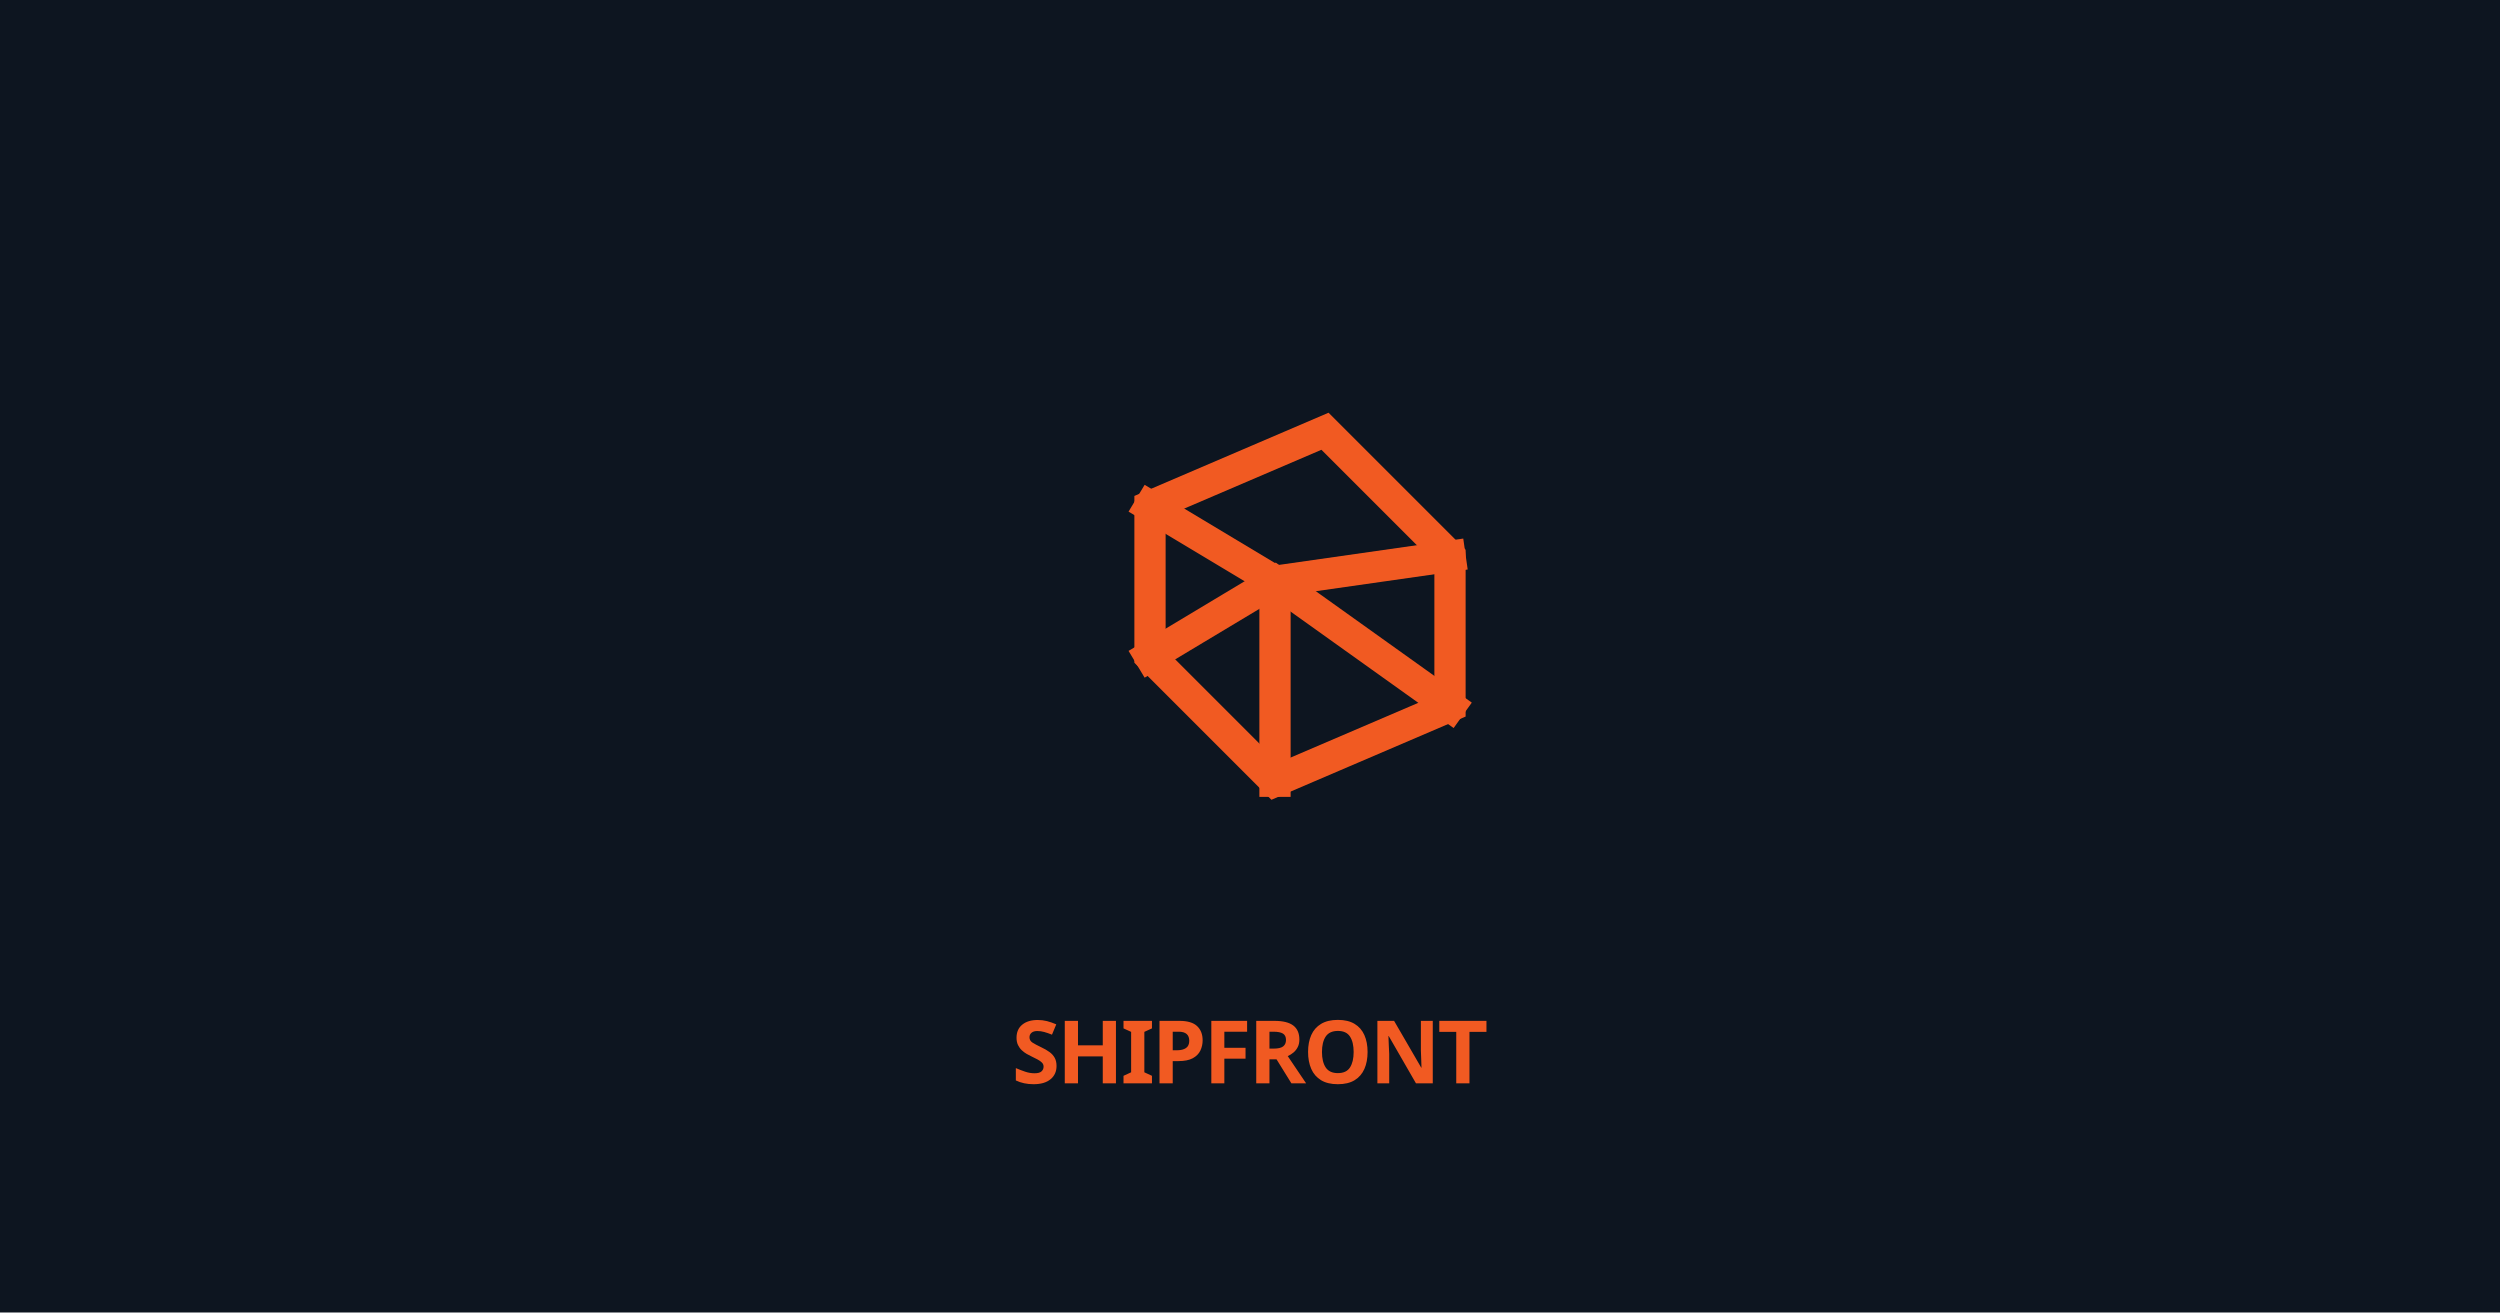
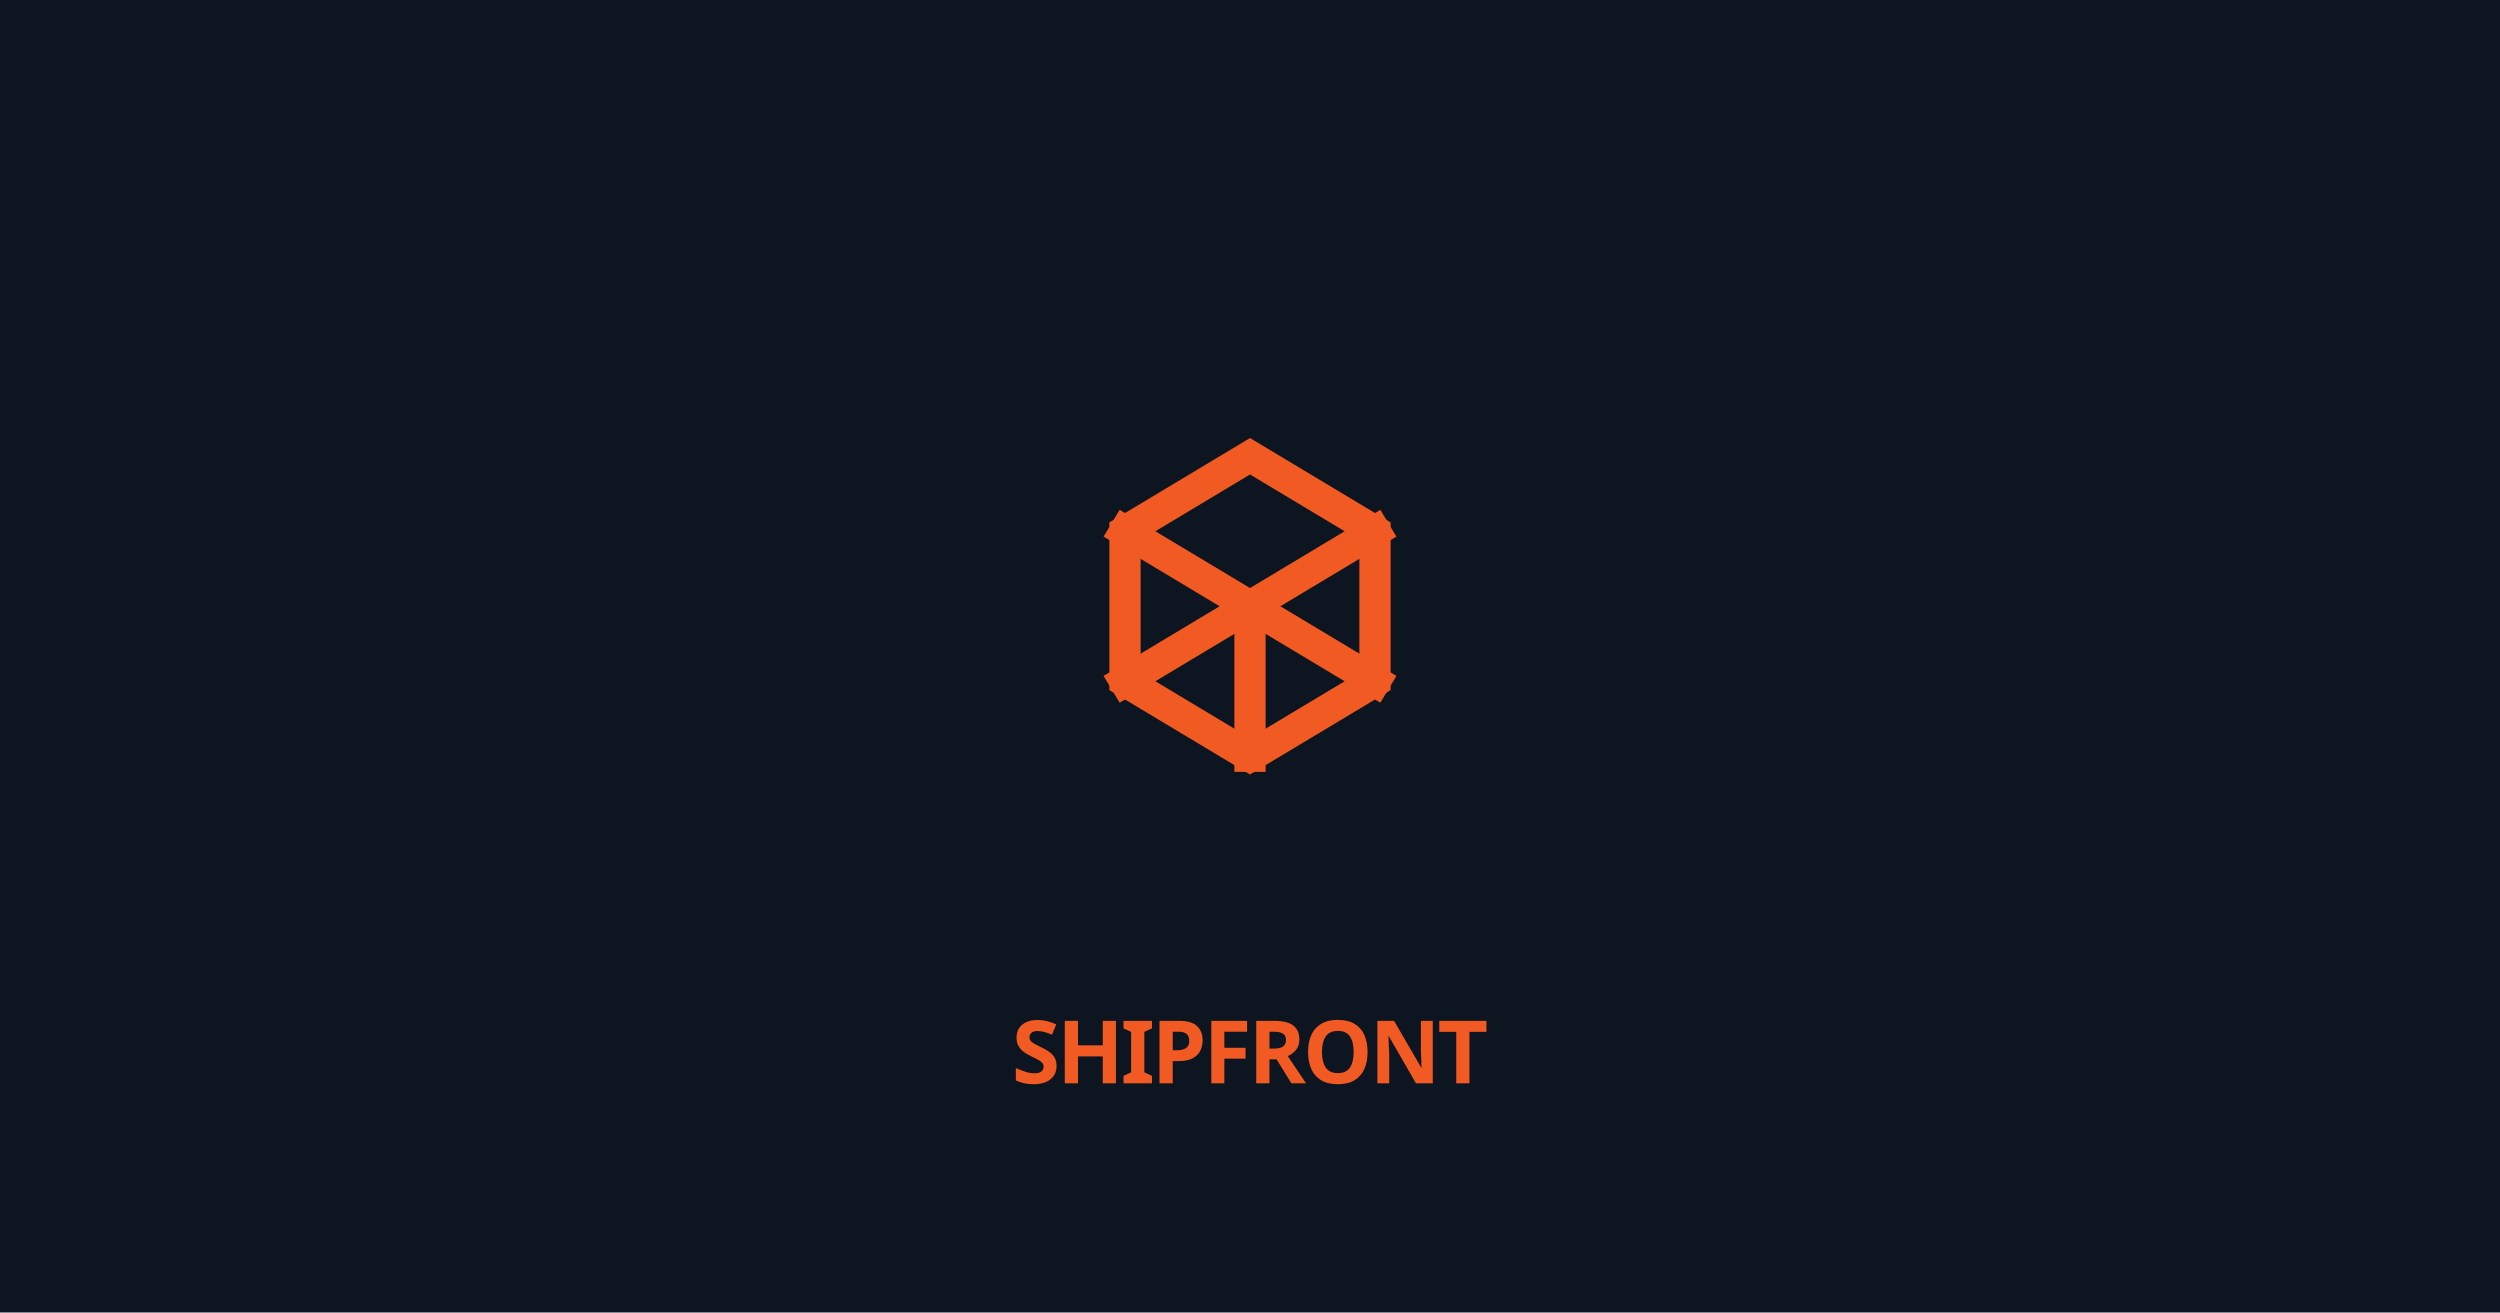
<svg xmlns="http://www.w3.org/2000/svg" viewBox="0 0 1200 630">
  <rect width="1200" height="630" fill="#0D1520" />
  <g transform="translate(456 147) scale(12)" fill="none" stroke="#F15A22" stroke-width="1.25" stroke-linecap="square" stroke-linejoin="miter">
-     <path d="M8 8 L15 5 L20 10 L20 16 L13 19 L8 14 Z" />
-     <path d="M8 8 L13 11 L20 10" />
-     <path d="M13 11 L13 19" />
-     <path d="M8 14 L13 11 L20 16" />
+     <path d="M7 9 L12 6 L17 9 L17 15 L12 18 L7 15 Z" />
+     <path d="M7 9 L12 12 L17 9" />
+     <path d="M12 12 L12 18" />
+     <path d="M7 15 L12 12 L17 15" />
  </g>
  <text x="600" y="520" text-anchor="middle" fill="#F15A22" font-family="ui-sans-serif, system-ui, sans-serif" font-size="42" font-weight="800" letter-spacing="-1.5">SHIPFRONT</text>
</svg>
